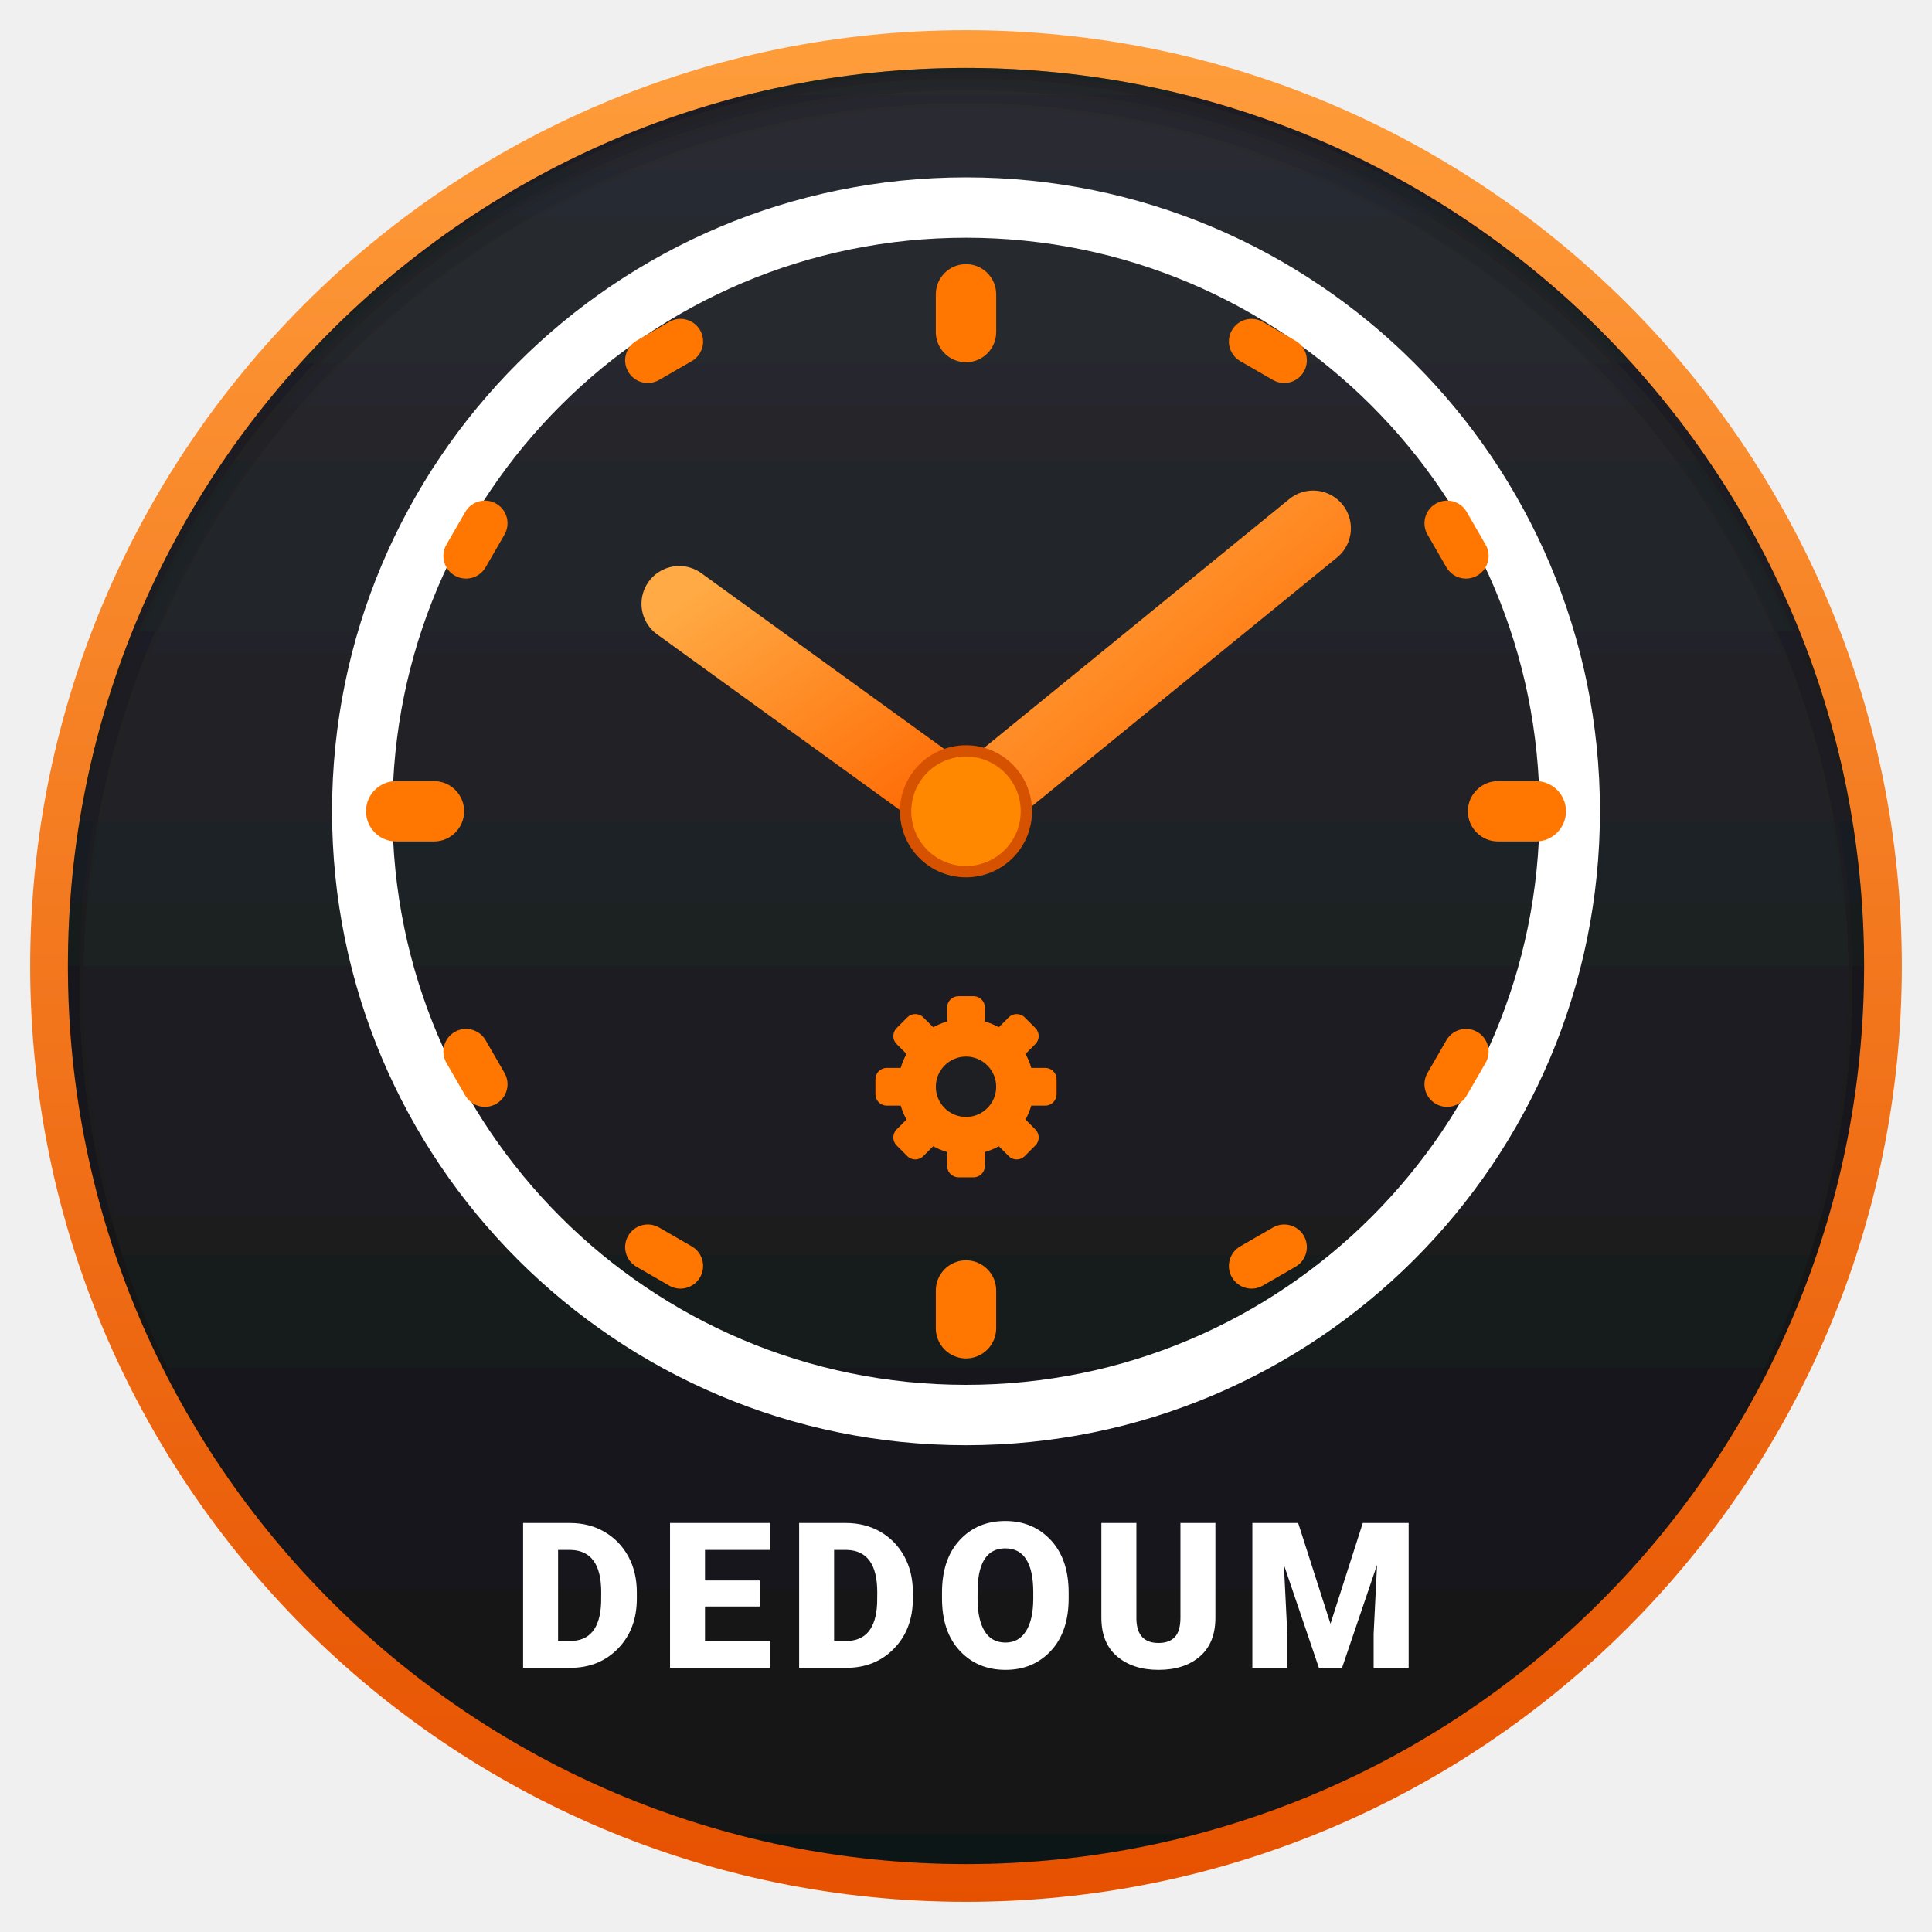
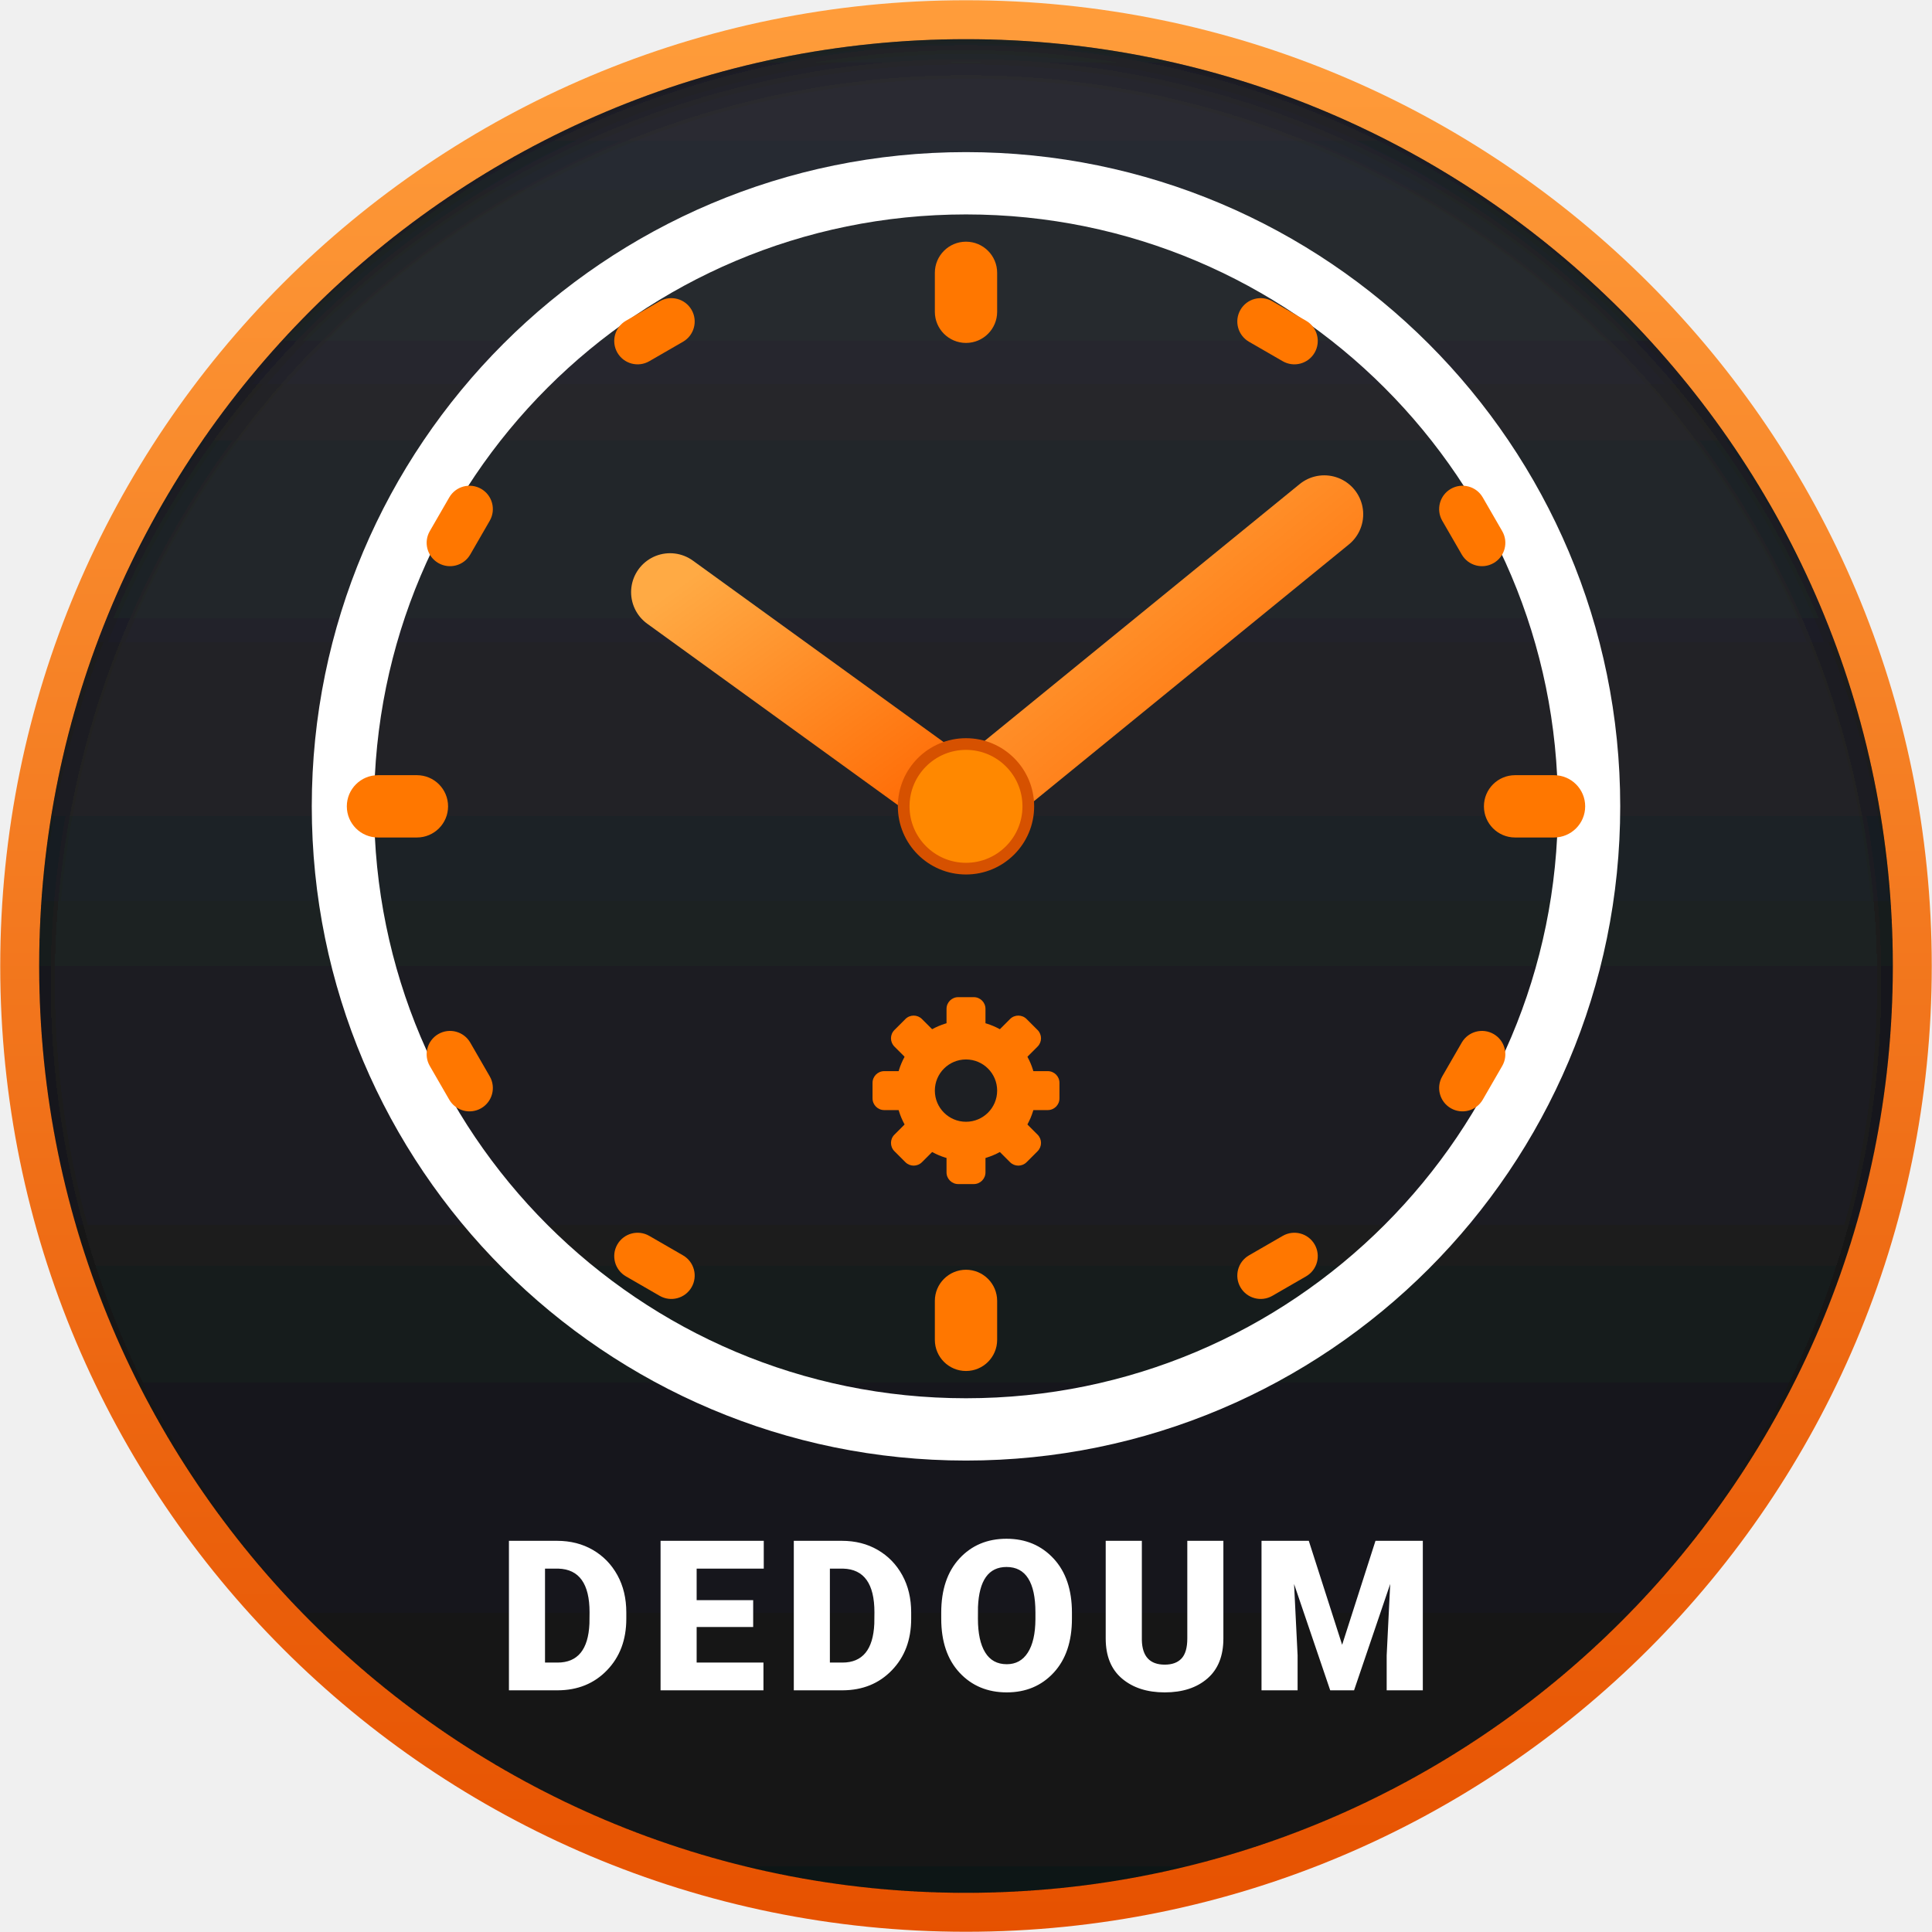
<svg xmlns="http://www.w3.org/2000/svg" viewBox="0 0 512 512" width="100%" height="100%">
  <defs>
    <linearGradient id="orange-border" x1="0%" y1="0%" x2="0%" y2="100%">
      <stop offset="0%" stop-color="#ff9d3b" />
      <stop offset="100%" stop-color="#e65100" />
    </linearGradient>
    <linearGradient id="bg-gradient" x1="0%" y1="0%" x2="0%" y2="100%">
      <stop offset="0%" stop-color="#2a2d32" />
      <stop offset="100%" stop-color="#111215" />
    </linearGradient>
    <linearGradient id="orange-needle" x1="0%" y1="0%" x2="100%" y2="100%">
      <stop offset="0%" stop-color="#ffaa44" />
      <stop offset="100%" stop-color="#ff6600" />
    </linearGradient>
    <filter id="inner-shadow" x="-20%" y="-20%" width="140%" height="140%">
      <feOffset dx="0" dy="4" />
      <feGaussianBlur stdDeviation="5" result="offset-blur" />
      <feComposite operator="out" in="SourceGraphic" in2="offset-blur" result="inverse" />
      <feFlood flood-color="#000" flood-opacity="0.6" result="color" />
      <feComposite operator="in" in="color" in2="inverse" result="shadow" />
      <feComposite operator="over" in="shadow" in2="SourceGraphic" />
    </filter>
  </defs>
-   <circle cx="256" cy="256" r="248" fill="url(#orange-border)" />
-   <circle cx="256" cy="256" r="238" fill="url(#bg-gradient)" filter="url(#inner-shadow)" />
-   <circle cx="256" cy="215" r="160" fill="none" stroke="#ffffff" stroke-width="16" />
-   <rect x="248" y="70" width="16" height="26" rx="8" fill="#ff7700" />
-   <rect x="389" y="207" width="26" height="16" rx="8" fill="#ff7700" />
-   <rect x="248" y="334" width="16" height="26" rx="8" fill="#ff7700" />
-   <rect x="97" y="207" width="26" height="16" rx="8" fill="#ff7700" />
-   <rect x="325" y="87" width="22" height="12" rx="6" fill="#ff7700" transform="rotate(30 336 93)" />
-   <rect x="375" y="137" width="22" height="12" rx="6" fill="#ff7700" transform="rotate(60 386 143)" />
-   <rect x="375" y="277" width="22" height="12" rx="6" fill="#ff7700" transform="rotate(120 386 283)" />
-   <rect x="325" y="327" width="22" height="12" rx="6" fill="#ff7700" transform="rotate(150 336 333)" />
-   <rect x="165" y="327" width="22" height="12" rx="6" fill="#ff7700" transform="rotate(210 176 333)" />
-   <rect x="115" y="277" width="22" height="12" rx="6" fill="#ff7700" transform="rotate(240 126 283)" />
-   <rect x="115" y="137" width="22" height="12" rx="6" fill="#ff7700" transform="rotate(300 126 143)" />
-   <rect x="165" y="87" width="22" height="12" rx="6" fill="#ff7700" transform="rotate(330 176 93)" />
-   <line x1="256" y1="215" x2="180" y2="160" stroke="url(#orange-needle)" stroke-width="20" stroke-linecap="round" />
-   <line x1="256" y1="215" x2="348" y2="140" stroke="url(#orange-needle)" stroke-width="20" stroke-linecap="round" />
-   <circle cx="256" cy="215" r="16" fill="#ff8800" stroke="#d65100" stroke-width="3" />
-   <g transform="translate(256, 288)">
-     <rect x="-5" y="-24" width="10" height="48" rx="3" fill="#ff7700" />
-     <rect x="-5" y="-24" width="10" height="48" rx="3" fill="#ff7700" transform="rotate(45)" />
-     <rect x="-5" y="-24" width="10" height="48" rx="3" fill="#ff7700" transform="rotate(90)" />
-     <rect x="-5" y="-24" width="10" height="48" rx="3" fill="#ff7700" transform="rotate(135)" />
-     <circle cx="0" cy="0" r="18" fill="#ff7700" />
-     <circle cx="0" cy="0" r="8" fill="#1d1f23" />
+   <g transform="translate(256, 256) scale(1.032) translate(-256, -256)">
+     <circle cx="256" cy="256" r="248" fill="url(#orange-border)" />
+     <circle cx="256" cy="256" r="238" fill="url(#bg-gradient)" filter="url(#inner-shadow)" />
+     <circle cx="256" cy="215" r="160" fill="none" stroke="#ffffff" stroke-width="16" />
+     <rect x="248" y="70" width="16" height="26" rx="8" fill="#ff7700" />
+     <rect x="389" y="207" width="26" height="16" rx="8" fill="#ff7700" />
+     <rect x="248" y="334" width="16" height="26" rx="8" fill="#ff7700" />
+     <rect x="97" y="207" width="26" height="16" rx="8" fill="#ff7700" />
+     <rect x="325" y="87" width="22" height="12" rx="6" fill="#ff7700" transform="rotate(30 336 93)" />
+     <rect x="375" y="137" width="22" height="12" rx="6" fill="#ff7700" transform="rotate(60 386 143)" />
+     <rect x="375" y="277" width="22" height="12" rx="6" fill="#ff7700" transform="rotate(120 386 283)" />
+     <rect x="325" y="327" width="22" height="12" rx="6" fill="#ff7700" transform="rotate(150 336 333)" />
+     <rect x="165" y="327" width="22" height="12" rx="6" fill="#ff7700" transform="rotate(210 176 333)" />
+     <rect x="115" y="277" width="22" height="12" rx="6" fill="#ff7700" transform="rotate(240 126 283)" />
+     <rect x="115" y="137" width="22" height="12" rx="6" fill="#ff7700" transform="rotate(300 126 143)" />
+     <rect x="165" y="87" width="22" height="12" rx="6" fill="#ff7700" transform="rotate(330 176 93)" />
+     <line x1="256" y1="215" x2="180" y2="160" stroke="url(#orange-needle)" stroke-width="20" stroke-linecap="round" />
+     <line x1="256" y1="215" x2="348" y2="140" stroke="url(#orange-needle)" stroke-width="20" stroke-linecap="round" />
+     <circle cx="256" cy="215" r="16" fill="#ff8800" stroke="#d65100" stroke-width="3" />
+     <g transform="translate(256, 288)">
+       <rect x="-5" y="-24" width="10" height="48" rx="3" fill="#ff7700" />
+       <rect x="-5" y="-24" width="10" height="48" rx="3" fill="#ff7700" transform="rotate(45)" />
+       <rect x="-5" y="-24" width="10" height="48" rx="3" fill="#ff7700" transform="rotate(90)" />
+       <rect x="-5" y="-24" width="10" height="48" rx="3" fill="#ff7700" transform="rotate(135)" />
+       <circle cx="0" cy="0" r="18" fill="#ff7700" />
+       <circle cx="0" cy="0" r="8" fill="#1d1f23" />
+     </g>
+     <text x="256" y="442" text-anchor="middle" font-family="'Segoe UI', Roboto, 'Helvetica Neue', Arial, sans-serif" font-weight="900" font-size="54" letter-spacing="4" fill="#ffffff">DEDOUM</text>
  </g>
-   <text x="256" y="442" text-anchor="middle" font-family="'Segoe UI', Roboto, 'Helvetica Neue', Arial, sans-serif" font-weight="900" font-size="54" letter-spacing="4" fill="#ffffff">DEDOUM</text>
</svg>
